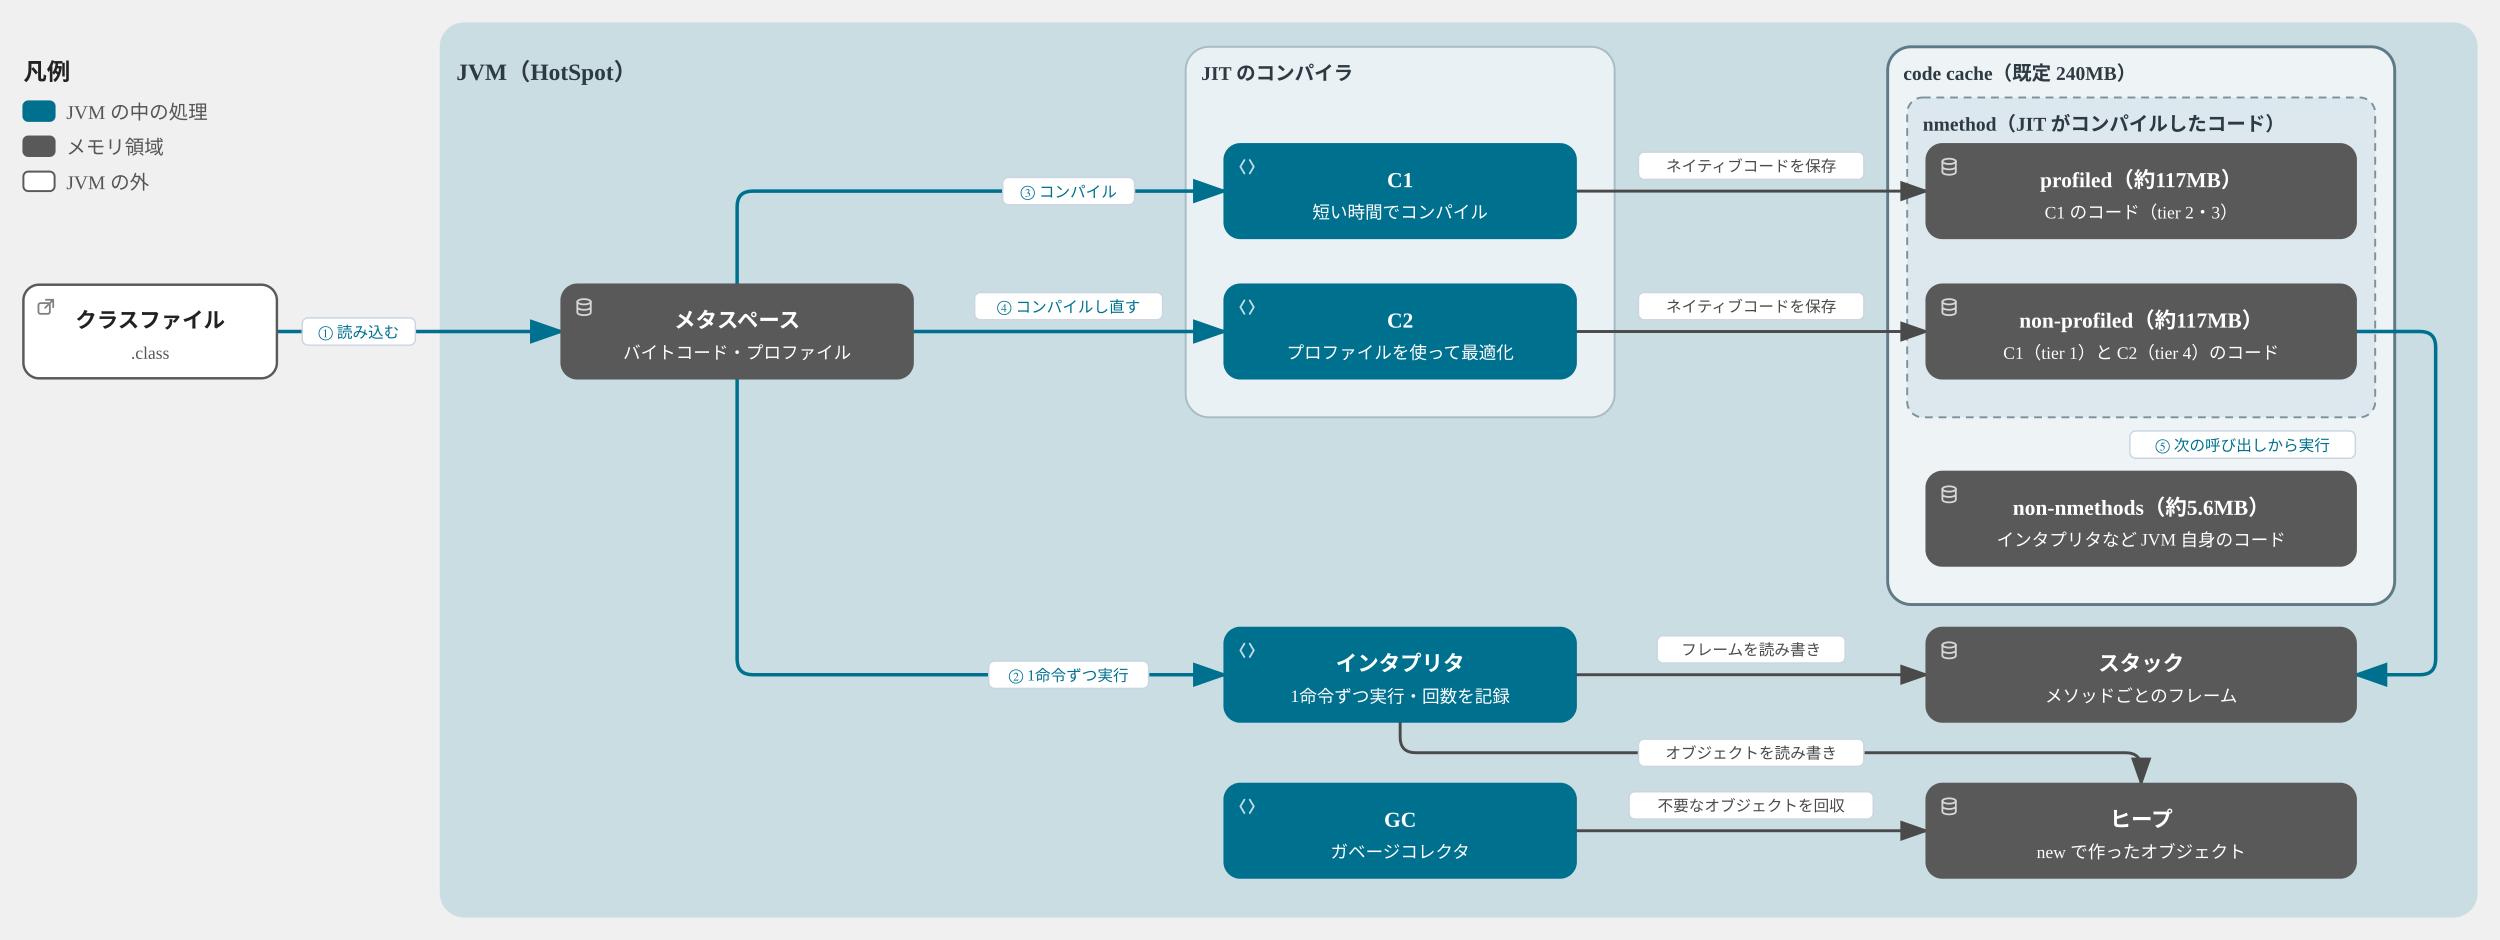
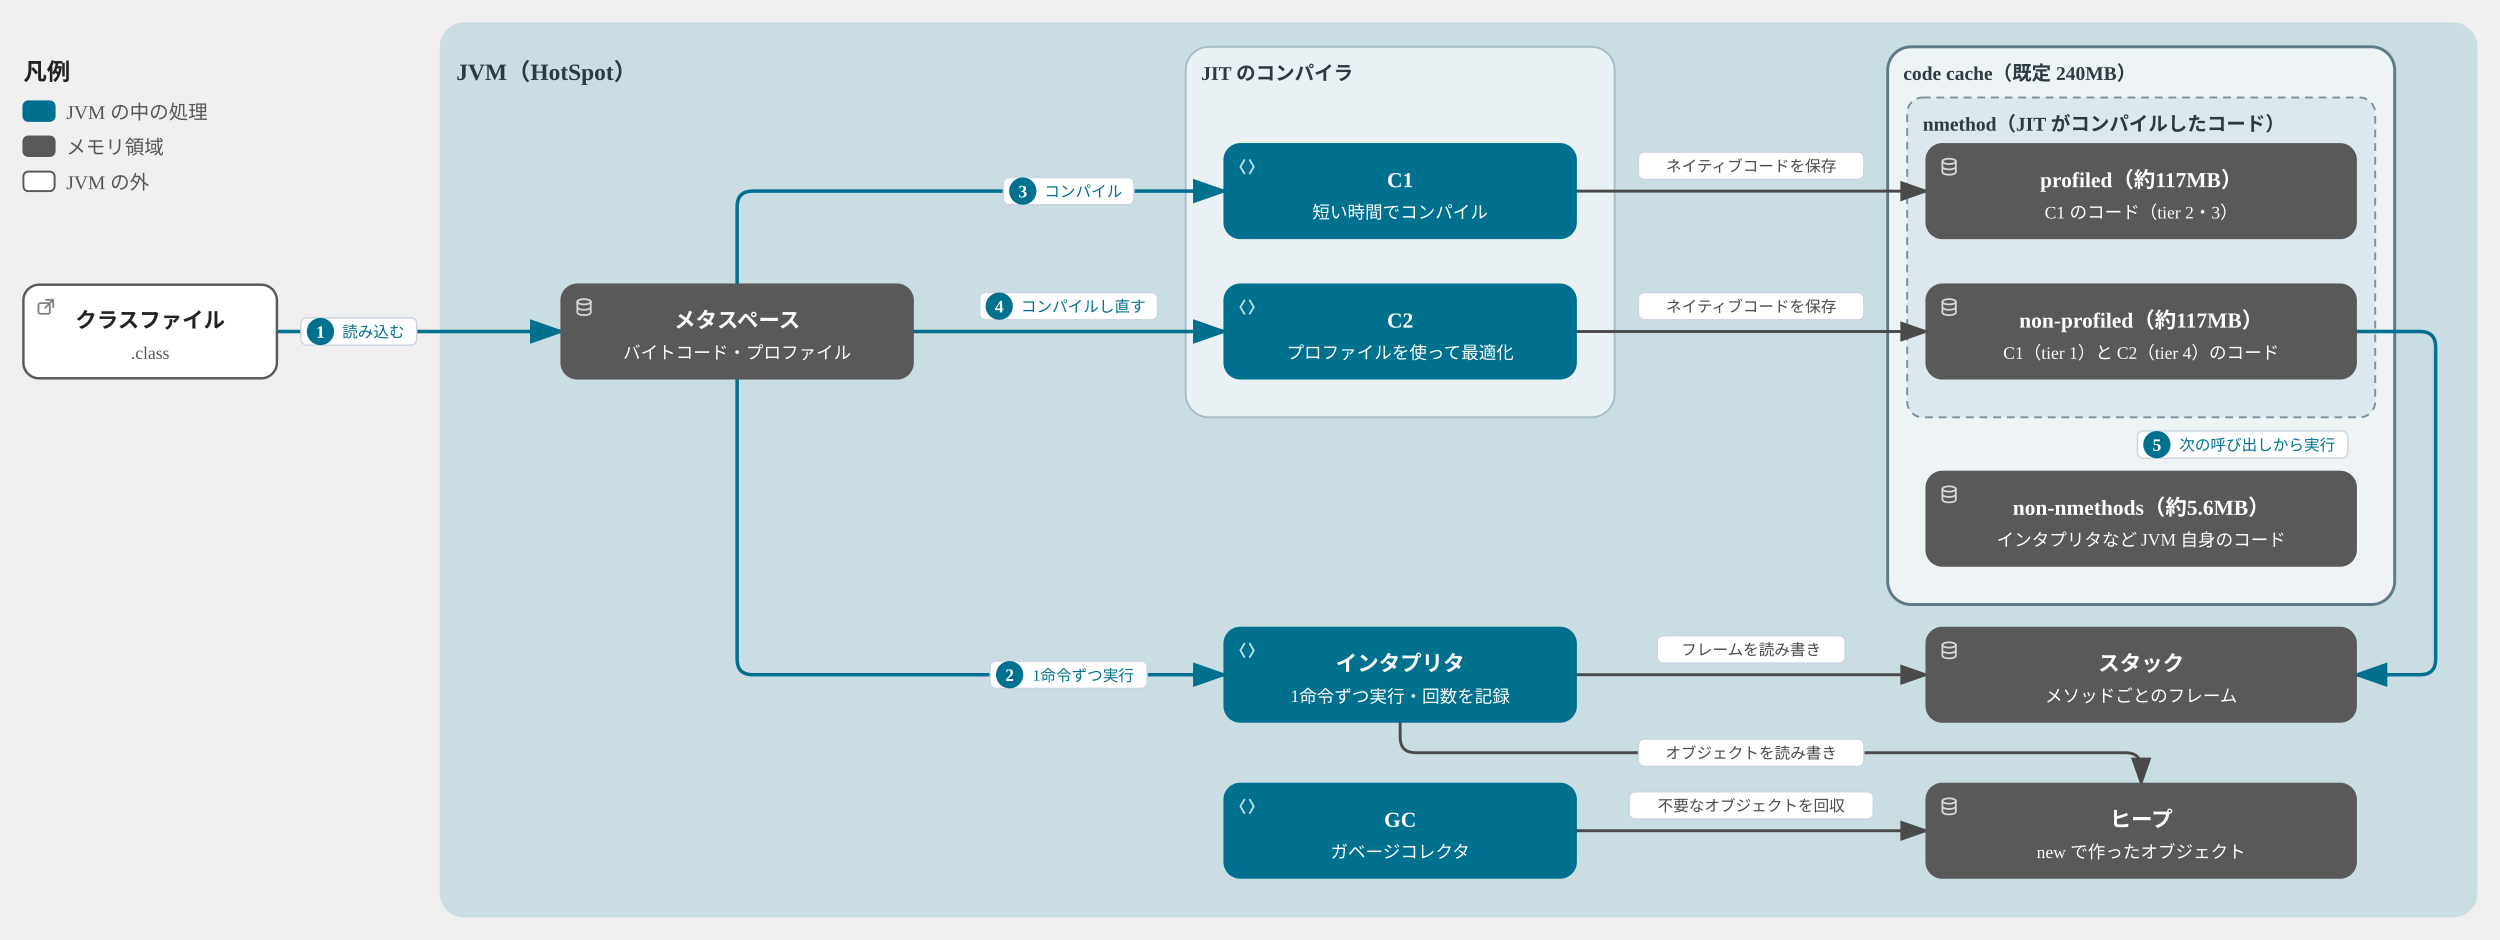
<svg xmlns="http://www.w3.org/2000/svg" viewBox="28 -6 1282 482" role="img">
  <defs>
    <marker id="arrowhead" markerWidth="10" markerHeight="7" refX="9" refY="3.5" orient="auto">
      <polygon points="0 0, 10 3.5, 0 7" fill="rgb(74, 74, 74)" />
    </marker>
    <marker id="arrowhead-emphasis" markerWidth="10" markerHeight="7" refX="9" refY="3.5" orient="auto">
      <polygon points="0 0, 10 3.5, 0 7" fill="rgb(0, 112, 143)" />
    </marker>
    <marker id="arrowhead-security" markerWidth="10" markerHeight="7" refX="9" refY="3.5" orient="auto">
      <polygon points="0 0, 10 3.5, 0 7" fill="rgb(225, 29, 72)" />
    </marker>
    <marker id="arrowhead-dashed" markerWidth="10" markerHeight="7" refX="9" refY="3.5" orient="auto">
      <polygon points="0 0, 10 3.5, 0 7" fill="rgb(124, 58, 237)" />
    </marker>
  </defs>
  <rect x="254" y="6" width="1044" height="458" rx="12" stroke-width="1" fill="rgb(201, 221, 227)" stroke="rgb(201, 221, 227)" />
  <rect x="636" y="18" width="220" height="190" rx="12" stroke-width="1" fill="rgb(234, 241, 244)" stroke="rgb(167, 188, 196)" />
  <rect x="996" y="18" width="260" height="286" rx="12" stroke-width="1.5px" fill="rgb(238, 244, 246)" stroke="rgb(94, 122, 134)" />
  <rect x="1006" y="44" width="240" height="164" rx="8" stroke-width="1" fill="rgb(220, 232, 237)" stroke="rgb(122, 147, 156)" stroke-dasharray="4px, 3px" />
  <g>
    <path d="M 170 164 L 316 164" stroke-width="1.8px" marker-end="url(#arrowhead-emphasis)" fill="none" stroke="rgb(0, 112, 143)" />
  </g>
  <g>
    <path d="M 406 188 L 406 332 Q 406 340 414 340 L 656 340" stroke-width="1.8px" marker-end="url(#arrowhead-emphasis)" fill="none" stroke="rgb(0, 112, 143)" />
  </g>
  <g>
    <path d="M 406 140 L 406 100 Q 406 92 414 92 L 656 92" stroke-width="1.8px" marker-end="url(#arrowhead-emphasis)" fill="none" stroke="rgb(0, 112, 143)" />
  </g>
  <g>
    <path d="M 496 164 L 656 164" stroke-width="1.8px" marker-end="url(#arrowhead-emphasis)" fill="none" stroke="rgb(0, 112, 143)" />
  </g>
  <g>
    <path d="M 836 92 L 1016 92" stroke-width="1.5px" marker-end="url(#arrowhead)" fill="none" stroke="rgb(74, 74, 74)" />
  </g>
  <g>
    <path d="M 836 164 L 1016 164" stroke-width="1.5px" marker-end="url(#arrowhead)" fill="none" stroke="rgb(74, 74, 74)" />
  </g>
  <path d="M 1236 164 L 1269 164 Q 1277 164 1277 172 L 1277 332 Q 1277 340 1269 340 L 1236 340" stroke-width="1.8px" marker-end="url(#arrowhead-emphasis)" fill="none" stroke="rgb(0, 112, 143)" />
  <g>
    <path d="M 746 364 L 746 372 Q 746 380 754 380 L 1118 380 Q 1126 380 1126 388 L 1126 396" stroke-width="1.5px" marker-end="url(#arrowhead)" fill="none" stroke="rgb(74, 74, 74)" />
  </g>
  <g>
    <path d="M 836 340 L 1016 340" stroke-width="1.5px" marker-end="url(#arrowhead)" fill="none" stroke="rgb(74, 74, 74)" />
  </g>
  <g>
    <path d="M 836 420 L 1016 420" stroke-width="1.5px" marker-end="url(#arrowhead)" fill="none" stroke="rgb(74, 74, 74)" />
  </g>
  <g id="node-classfile">
    <rect x="40" y="140" width="130" height="48" rx="8" fill="rgb(255, 255, 255)" />
    <rect x="40" y="140" width="130" height="48" rx="8" stroke-width="1.25px" fill="rgb(255, 255, 255)" stroke="rgb(89, 89, 89)" />
    <g transform="matrix(0.6875, 0, 0, 0.6875, 46, 146)" fill="none" stroke="rgb(89, 89, 89)" stroke-width="1.35px" stroke-linecap="round" stroke-linejoin="round" opacity="0.76">
      <rect x="2.5" y="5" width="8.5" height="8" rx="1.5" />
      <path d="M8 2.5h5.5V8M13.5 2.5 7.5 8.5" />
    </g>
    <text x="105" y="162" font-size="11px" font-weight="600" text-anchor="middle" fill="rgb(34, 34, 34)">クラスファイル</text>
    <text x="105" y="178" font-size="9px" text-anchor="middle" fill="rgb(85, 85, 85)">.class</text>
  </g>
  <g id="node-metaspace">
    <rect x="316" y="140" width="180" height="48" rx="8" fill="rgb(255, 255, 255)" />
    <rect x="316" y="140" width="180" height="48" rx="8" stroke-width="1.25px" fill="rgb(89, 89, 89)" stroke="rgb(89, 89, 89)" />
    <g transform="matrix(0.6875, 0, 0, 0.6875, 322, 146)" fill="none" stroke="rgb(255, 255, 255)" stroke-width="1.35px" stroke-linecap="round" stroke-linejoin="round" opacity="0.76">
      <ellipse cx="8" cy="4" rx="5" ry="2" />
      <path d="M3 4v8c0 1.1 2.2 2 5 2s5-.9 5-2V4M3 8c0 1.1 2.2 2 5 2s5-.9 5-2" />
    </g>
    <text x="406" y="162" font-size="11px" font-weight="600" text-anchor="middle" fill="rgb(255, 255, 255)">メタスペース</text>
    <text x="406" y="178" font-size="9px" text-anchor="middle" fill="rgb(255, 255, 255)">バイトコード・プロファイル</text>
  </g>
  <g id="node-c1">
    <rect x="656" y="68" width="180" height="48" rx="8" fill="rgb(255, 255, 255)" />
    <rect x="656" y="68" width="180" height="48" rx="8" stroke-width="1.25px" fill="rgb(0, 112, 143)" stroke="rgb(0, 112, 143)" />
    <g transform="matrix(0.6875, 0, 0, 0.6875, 662, 74)" fill="none" stroke="rgb(255, 255, 255)" stroke-width="1.35px" stroke-linecap="round" stroke-linejoin="round" opacity="0.76">
      <path d="M6 3 3 8l3 5M10 3l3 5-3 5" />
    </g>
    <text x="746" y="90" font-size="11px" font-weight="600" text-anchor="middle" fill="rgb(255, 255, 255)">C1</text>
    <text x="746" y="106" font-size="9px" text-anchor="middle" fill="rgb(255, 255, 255)">短い時間でコンパイル</text>
  </g>
  <g id="node-c2">
    <rect x="656" y="140" width="180" height="48" rx="8" fill="rgb(255, 255, 255)" />
    <rect x="656" y="140" width="180" height="48" rx="8" stroke-width="1.25px" fill="rgb(0, 112, 143)" stroke="rgb(0, 112, 143)" />
    <g transform="matrix(0.6875, 0, 0, 0.6875, 662, 146)" fill="none" stroke="rgb(255, 255, 255)" stroke-width="1.35px" stroke-linecap="round" stroke-linejoin="round" opacity="0.76">
      <path d="M6 3 3 8l3 5M10 3l3 5-3 5" />
    </g>
    <text x="746" y="162" font-size="11px" font-weight="600" text-anchor="middle" fill="rgb(255, 255, 255)">C2</text>
    <text x="746" y="178" font-size="9px" text-anchor="middle" fill="rgb(255, 255, 255)">プロファイルを使って最適化</text>
  </g>
  <g id="node-interpreter">
    <rect x="656" y="316" width="180" height="48" rx="8" fill="rgb(255, 255, 255)" />
    <rect x="656" y="316" width="180" height="48" rx="8" stroke-width="1.25px" fill="rgb(0, 112, 143)" stroke="rgb(0, 112, 143)" />
    <g transform="matrix(0.6875, 0, 0, 0.6875, 662, 322)" fill="none" stroke="rgb(255, 255, 255)" stroke-width="1.35px" stroke-linecap="round" stroke-linejoin="round" opacity="0.76">
      <path d="M6 3 3 8l3 5M10 3l3 5-3 5" />
    </g>
    <text x="746" y="338" font-size="11px" font-weight="600" text-anchor="middle" fill="rgb(255, 255, 255)">インタプリタ</text>
    <text x="746" y="354" font-size="9px" text-anchor="middle" fill="rgb(255, 255, 255)">1命令ずつ実行・回数を記録</text>
  </g>
  <g id="node-profiled">
    <rect x="1016" y="68" width="220" height="48" rx="8" fill="rgb(255, 255, 255)" />
    <rect x="1016" y="68" width="220" height="48" rx="8" stroke-width="1.25px" fill="rgb(89, 89, 89)" stroke="rgb(89, 89, 89)" />
    <g transform="matrix(0.6875, 0, 0, 0.6875, 1022, 74)" fill="none" stroke="rgb(255, 255, 255)" stroke-width="1.35px" stroke-linecap="round" stroke-linejoin="round" opacity="0.76">
      <ellipse cx="8" cy="4" rx="5" ry="2" />
      <path d="M3 4v8c0 1.1 2.2 2 5 2s5-.9 5-2V4M3 8c0 1.1 2.2 2 5 2s5-.9 5-2" />
    </g>
    <text x="1126" y="90" font-size="11px" font-weight="600" text-anchor="middle" fill="rgb(255, 255, 255)">profiled（約117MB）</text>
    <text x="1126" y="106" font-size="9px" text-anchor="middle" fill="rgb(255, 255, 255)">C1 のコード（tier 2・3）</text>
  </g>
  <g id="node-non-profiled">
    <rect x="1016" y="140" width="220" height="48" rx="8" fill="rgb(255, 255, 255)" />
    <rect x="1016" y="140" width="220" height="48" rx="8" stroke-width="1.25px" fill="rgb(89, 89, 89)" stroke="rgb(89, 89, 89)" />
    <g transform="matrix(0.6875, 0, 0, 0.6875, 1022, 146)" fill="none" stroke="rgb(255, 255, 255)" stroke-width="1.35px" stroke-linecap="round" stroke-linejoin="round" opacity="0.76">
      <ellipse cx="8" cy="4" rx="5" ry="2" />
      <path d="M3 4v8c0 1.1 2.2 2 5 2s5-.9 5-2V4M3 8c0 1.1 2.2 2 5 2s5-.9 5-2" />
    </g>
    <text x="1126" y="162" font-size="11px" font-weight="600" text-anchor="middle" fill="rgb(255, 255, 255)">non-profiled（約117MB）</text>
    <text x="1126" y="178" font-size="9px" text-anchor="middle" fill="rgb(255, 255, 255)">C1（tier 1）と C2（tier 4）のコード</text>
  </g>
  <g id="node-non-nmethods">
    <rect x="1016" y="236" width="220" height="48" rx="8" fill="rgb(255, 255, 255)" />
    <rect x="1016" y="236" width="220" height="48" rx="8" stroke-width="1.25px" fill="rgb(89, 89, 89)" stroke="rgb(89, 89, 89)" />
    <g transform="matrix(0.6875, 0, 0, 0.6875, 1022, 242)" fill="none" stroke="rgb(255, 255, 255)" stroke-width="1.35px" stroke-linecap="round" stroke-linejoin="round" opacity="0.76">
      <ellipse cx="8" cy="4" rx="5" ry="2" />
      <path d="M3 4v8c0 1.1 2.2 2 5 2s5-.9 5-2V4M3 8c0 1.1 2.2 2 5 2s5-.9 5-2" />
    </g>
    <text x="1126" y="258" font-size="11px" font-weight="600" text-anchor="middle" fill="rgb(255, 255, 255)">non-nmethods（約5.6MB）</text>
    <text x="1126" y="274" font-size="9px" text-anchor="middle" fill="rgb(255, 255, 255)">インタプリタなど JVM 自身のコード</text>
  </g>
  <g id="node-gc">
    <rect x="656" y="396" width="180" height="48" rx="8" fill="rgb(255, 255, 255)" />
    <rect x="656" y="396" width="180" height="48" rx="8" stroke-width="1.25px" fill="rgb(0, 112, 143)" stroke="rgb(0, 112, 143)" />
    <g transform="matrix(0.6875, 0, 0, 0.6875, 662, 402)" fill="none" stroke="rgb(255, 255, 255)" stroke-width="1.35px" stroke-linecap="round" stroke-linejoin="round" opacity="0.76">
      <path d="M6 3 3 8l3 5M10 3l3 5-3 5" />
    </g>
    <text x="746" y="418" font-size="11px" font-weight="600" text-anchor="middle" fill="rgb(255, 255, 255)">GC</text>
    <text x="746" y="434" font-size="9px" text-anchor="middle" fill="rgb(255, 255, 255)">ガベージコレクタ</text>
  </g>
  <g id="node-heap">
    <rect x="1016" y="396" width="220" height="48" rx="8" fill="rgb(255, 255, 255)" />
    <rect x="1016" y="396" width="220" height="48" rx="8" stroke-width="1.25px" fill="rgb(89, 89, 89)" stroke="rgb(89, 89, 89)" />
    <g transform="matrix(0.6875, 0, 0, 0.6875, 1022, 402)" fill="none" stroke="rgb(255, 255, 255)" stroke-width="1.35px" stroke-linecap="round" stroke-linejoin="round" opacity="0.76">
      <ellipse cx="8" cy="4" rx="5" ry="2" />
      <path d="M3 4v8c0 1.1 2.2 2 5 2s5-.9 5-2V4M3 8c0 1.1 2.2 2 5 2s5-.9 5-2" />
    </g>
    <text x="1126" y="418" font-size="11px" font-weight="600" text-anchor="middle" fill="rgb(255, 255, 255)">ヒープ</text>
    <text x="1126" y="434" font-size="9px" text-anchor="middle" fill="rgb(255, 255, 255)">new で作ったオブジェクト</text>
  </g>
  <g id="node-stack">
    <rect x="1016" y="316" width="220" height="48" rx="8" fill="rgb(255, 255, 255)" />
    <rect x="1016" y="316" width="220" height="48" rx="8" stroke-width="1.25px" fill="rgb(89, 89, 89)" stroke="rgb(89, 89, 89)" />
    <g transform="matrix(0.6875, 0, 0, 0.6875, 1022, 322)" fill="none" stroke="rgb(255, 255, 255)" stroke-width="1.35px" stroke-linecap="round" stroke-linejoin="round" opacity="0.76">
      <ellipse cx="8" cy="4" rx="5" ry="2" />
      <path d="M3 4v8c0 1.1 2.2 2 5 2s5-.9 5-2V4M3 8c0 1.1 2.2 2 5 2s5-.9 5-2" />
    </g>
    <text x="1126" y="338" font-size="11px" font-weight="600" text-anchor="middle" fill="rgb(255, 255, 255)">スタック</text>
    <text x="1126" y="354" font-size="9px" text-anchor="middle" fill="rgb(255, 255, 255)">メソッドごとのフレーム</text>
  </g>
  <g>
-     <rect x="183" y="157" width="58" height="14" rx="3" fill="rgb(255, 255, 255)" stroke="rgb(203, 213, 225)" stroke-width="0.75px" />
-     <text x="212" y="167" font-size="8px" text-anchor="middle" fill="rgb(0, 112, 143)">① 読み込む</text>
-   </g>
-   <g>
-     <rect x="535" y="333" width="82" height="14" rx="3" fill="rgb(255, 255, 255)" stroke="rgb(203, 213, 225)" stroke-width="0.75px" />
-     <text x="576" y="343" font-size="8px" text-anchor="middle" fill="rgb(0, 112, 143)">② 1命令ずつ実行</text>
-   </g>
-   <g>
-     <rect x="542.2" y="85" width="67.6" height="14" rx="3" fill="rgb(255, 255, 255)" stroke="rgb(203, 213, 225)" stroke-width="0.75px" />
-     <text x="576" y="95" font-size="8px" text-anchor="middle" fill="rgb(0, 112, 143)">③ コンパイル</text>
-   </g>
-   <g>
-     <rect x="527.8" y="144" width="96.4" height="14" rx="3" fill="rgb(255, 255, 255)" stroke="rgb(203, 213, 225)" stroke-width="0.75px" />
-     <text x="576" y="154" font-size="8px" text-anchor="middle" fill="rgb(0, 112, 143)">④ コンパイルし直す</text>
+     <rect x="182.32" y="157" width="59.359" height="14" rx="3" fill="rgb(255, 255, 255)" stroke="rgb(203, 213, 225)" stroke-width="0.75px" />
+     <text x="219.5" y="167" font-size="8px" text-anchor="middle" fill="rgb(0, 112, 143)"> 読み込む</text>
+     <circle cx="192.32" cy="164" r="7" fill="rgb(0, 112, 143)" />
+     <text x="192.32" y="167.2" font-size="9px" font-weight="700" fill="rgb(255, 255, 255)" text-anchor="middle">1</text>
+   </g>
+   <g>
+     <rect x="535.742" y="333" width="80.516" height="14" rx="3" fill="rgb(255, 255, 255)" stroke="rgb(203, 213, 225)" stroke-width="0.75px" />
+     <text x="583.5" y="343" font-size="8px" text-anchor="middle" fill="rgb(0, 112, 143)"> 1命令ずつ実行</text>
+     <circle cx="545.742" cy="340" r="7" fill="rgb(0, 112, 143)" />
+     <text x="545.742" y="343.2" font-size="9px" font-weight="700" fill="rgb(255, 255, 255)" text-anchor="middle">2</text>
+   </g>
+   <g>
+     <rect x="542.5" y="85" width="67" height="14" rx="3" fill="rgb(255, 255, 255)" stroke="rgb(203, 213, 225)" stroke-width="0.75px" />
+     <text x="583.5" y="95" font-size="8px" text-anchor="middle" fill="rgb(0, 112, 143)"> コンパイル</text>
+     <circle cx="552.5" cy="92" r="7" fill="rgb(0, 112, 143)" />
+     <text x="552.5" y="95.2" font-size="9px" font-weight="700" fill="rgb(255, 255, 255)" text-anchor="middle">3</text>
+   </g>
+   <g>
+     <rect x="530.406" y="144" width="91.188" height="14" rx="3" fill="rgb(255, 255, 255)" stroke="rgb(203, 213, 225)" stroke-width="0.75px" />
+     <text x="583.5" y="154" font-size="8px" text-anchor="middle" fill="rgb(0, 112, 143)"> コンパイルし直す</text>
+     <circle cx="540.406" cy="151" r="7" fill="rgb(0, 112, 143)" />
+     <text x="540.406" y="154.2" font-size="9px" font-weight="700" fill="rgb(255, 255, 255)" text-anchor="middle">4</text>
  </g>
  <g>
    <rect x="868.2" y="72" width="115.6" height="14" rx="3" fill="rgb(255, 255, 255)" stroke="rgb(203, 213, 225)" stroke-width="0.75px" />
    <text x="926" y="82" font-size="8px" text-anchor="middle" fill="rgb(74, 74, 74)">ネイティブコードを保存</text>
  </g>
  <g>
    <rect x="868.2" y="144" width="115.6" height="14" rx="3" fill="rgb(255, 255, 255)" stroke="rgb(203, 213, 225)" stroke-width="0.75px" />
    <text x="926" y="154" font-size="8px" text-anchor="middle" fill="rgb(74, 74, 74)">ネイティブコードを保存</text>
  </g>
  <g>
-     <rect x="1120.2" y="215" width="115.6" height="14" rx="3" fill="rgb(255, 255, 255)" stroke="rgb(203, 213, 225)" stroke-width="0.75px" />
-     <text x="1178" y="225" font-size="8px" text-anchor="middle" fill="rgb(0, 112, 143)">⑤ 次の呼び出しから実行</text>
+     <rect x="1124.05" y="215" width="107.891" height="14" rx="3" fill="rgb(255, 255, 255)" stroke="rgb(203, 213, 225)" stroke-width="0.75px" />
+     <text x="1185.5" y="225" font-size="8px" text-anchor="middle" fill="rgb(0, 112, 143)"> 次の呼び出しから実行</text>
+     <circle cx="1134.055" cy="222" r="7" fill="rgb(0, 112, 143)" />
+     <text x="1134.055" y="225.2" font-size="9px" font-weight="700" fill="rgb(255, 255, 255)" text-anchor="middle">5</text>
  </g>
  <g>
    <rect x="868.2" y="373" width="115.6" height="14" rx="3" fill="rgb(255, 255, 255)" stroke="rgb(203, 213, 225)" stroke-width="0.75px" />
    <text x="926" y="383" font-size="8px" text-anchor="middle" fill="rgb(74, 74, 74)">オブジェクトを読み書き</text>
  </g>
  <g>
    <rect x="877.8" y="320" width="96.4" height="14" rx="3" fill="rgb(255, 255, 255)" stroke="rgb(203, 213, 225)" stroke-width="0.75px" />
    <text x="926" y="330" font-size="8px" text-anchor="middle" fill="rgb(74, 74, 74)">フレームを読み書き</text>
  </g>
  <g>
    <rect x="863.4" y="400" width="125.2" height="14" rx="3" fill="rgb(255, 255, 255)" stroke="rgb(203, 213, 225)" stroke-width="0.75px" />
    <text x="926" y="410" font-size="8px" text-anchor="middle" fill="rgb(74, 74, 74)">不要なオブジェクトを回収</text>
  </g>
  <g transform="matrix(1, 0, 0, 1, 0, -26)">
    <rect x="258" y="48" width="85.6" height="16" rx="3" fill="rgb(201, 221, 227)" stroke-width="0.8px" />
    <text x="262" y="61" font-size="12px" font-weight="650" fill="rgb(46, 58, 66)">JVM（HotSpot）</text>
  </g>
  <g transform="matrix(1, 0, 0, 1, 0, -26)">
    <rect x="640" y="48" width="96.4" height="16" rx="3" fill="rgb(234, 241, 244)" stroke-width="0.8px" />
    <text x="644" y="61" font-size="10px" font-weight="600" fill="rgb(46, 58, 66)">JIT のコンパイラ</text>
  </g>
  <g transform="matrix(1, 0, 0, 1, 0, -8)">
    <rect x="1000" y="30" width="139.6" height="16" rx="3" fill="rgb(238, 244, 246)" stroke-width="0.8px" />
    <text x="1004" y="43" font-size="10px" font-weight="600" fill="rgb(46, 58, 66)">code cache（既定 240MB）</text>
  </g>
  <g>
    <rect x="1010" y="48" width="209.8" height="16" rx="3" fill="rgb(220, 232, 237)" stroke-width="0.8px" />
    <text x="1014" y="61" font-size="10px" font-weight="600" fill="rgb(46, 58, 66)">nmethod（JIT がコンパイルしたコード）</text>
  </g>
  <g>
    <text x="40" y="35" font-size="12px" font-weight="650" fill="rgb(34, 34, 34)">凡例</text>
    <rect x="40" y="46" width="16" height="10" rx="2.5" fill="#00708F" stroke="#00708F" stroke-width="1" />
    <text x="62" y="55" font-size="10px" fill="rgb(85, 85, 85)">JVM の中の処理</text>
    <rect x="40" y="64" width="16" height="10" rx="2.5" fill="#595959" stroke="#595959" stroke-width="1" />
    <text x="62" y="73" font-size="10px" fill="rgb(85, 85, 85)">メモリ領域</text>
    <rect x="40" y="82" width="16" height="10" rx="2.5" fill="#FFFFFF" stroke="#595959" stroke-width="1" />
    <text x="62" y="91" font-size="10px" fill="rgb(85, 85, 85)">JVM の外</text>
  </g>
</svg>
